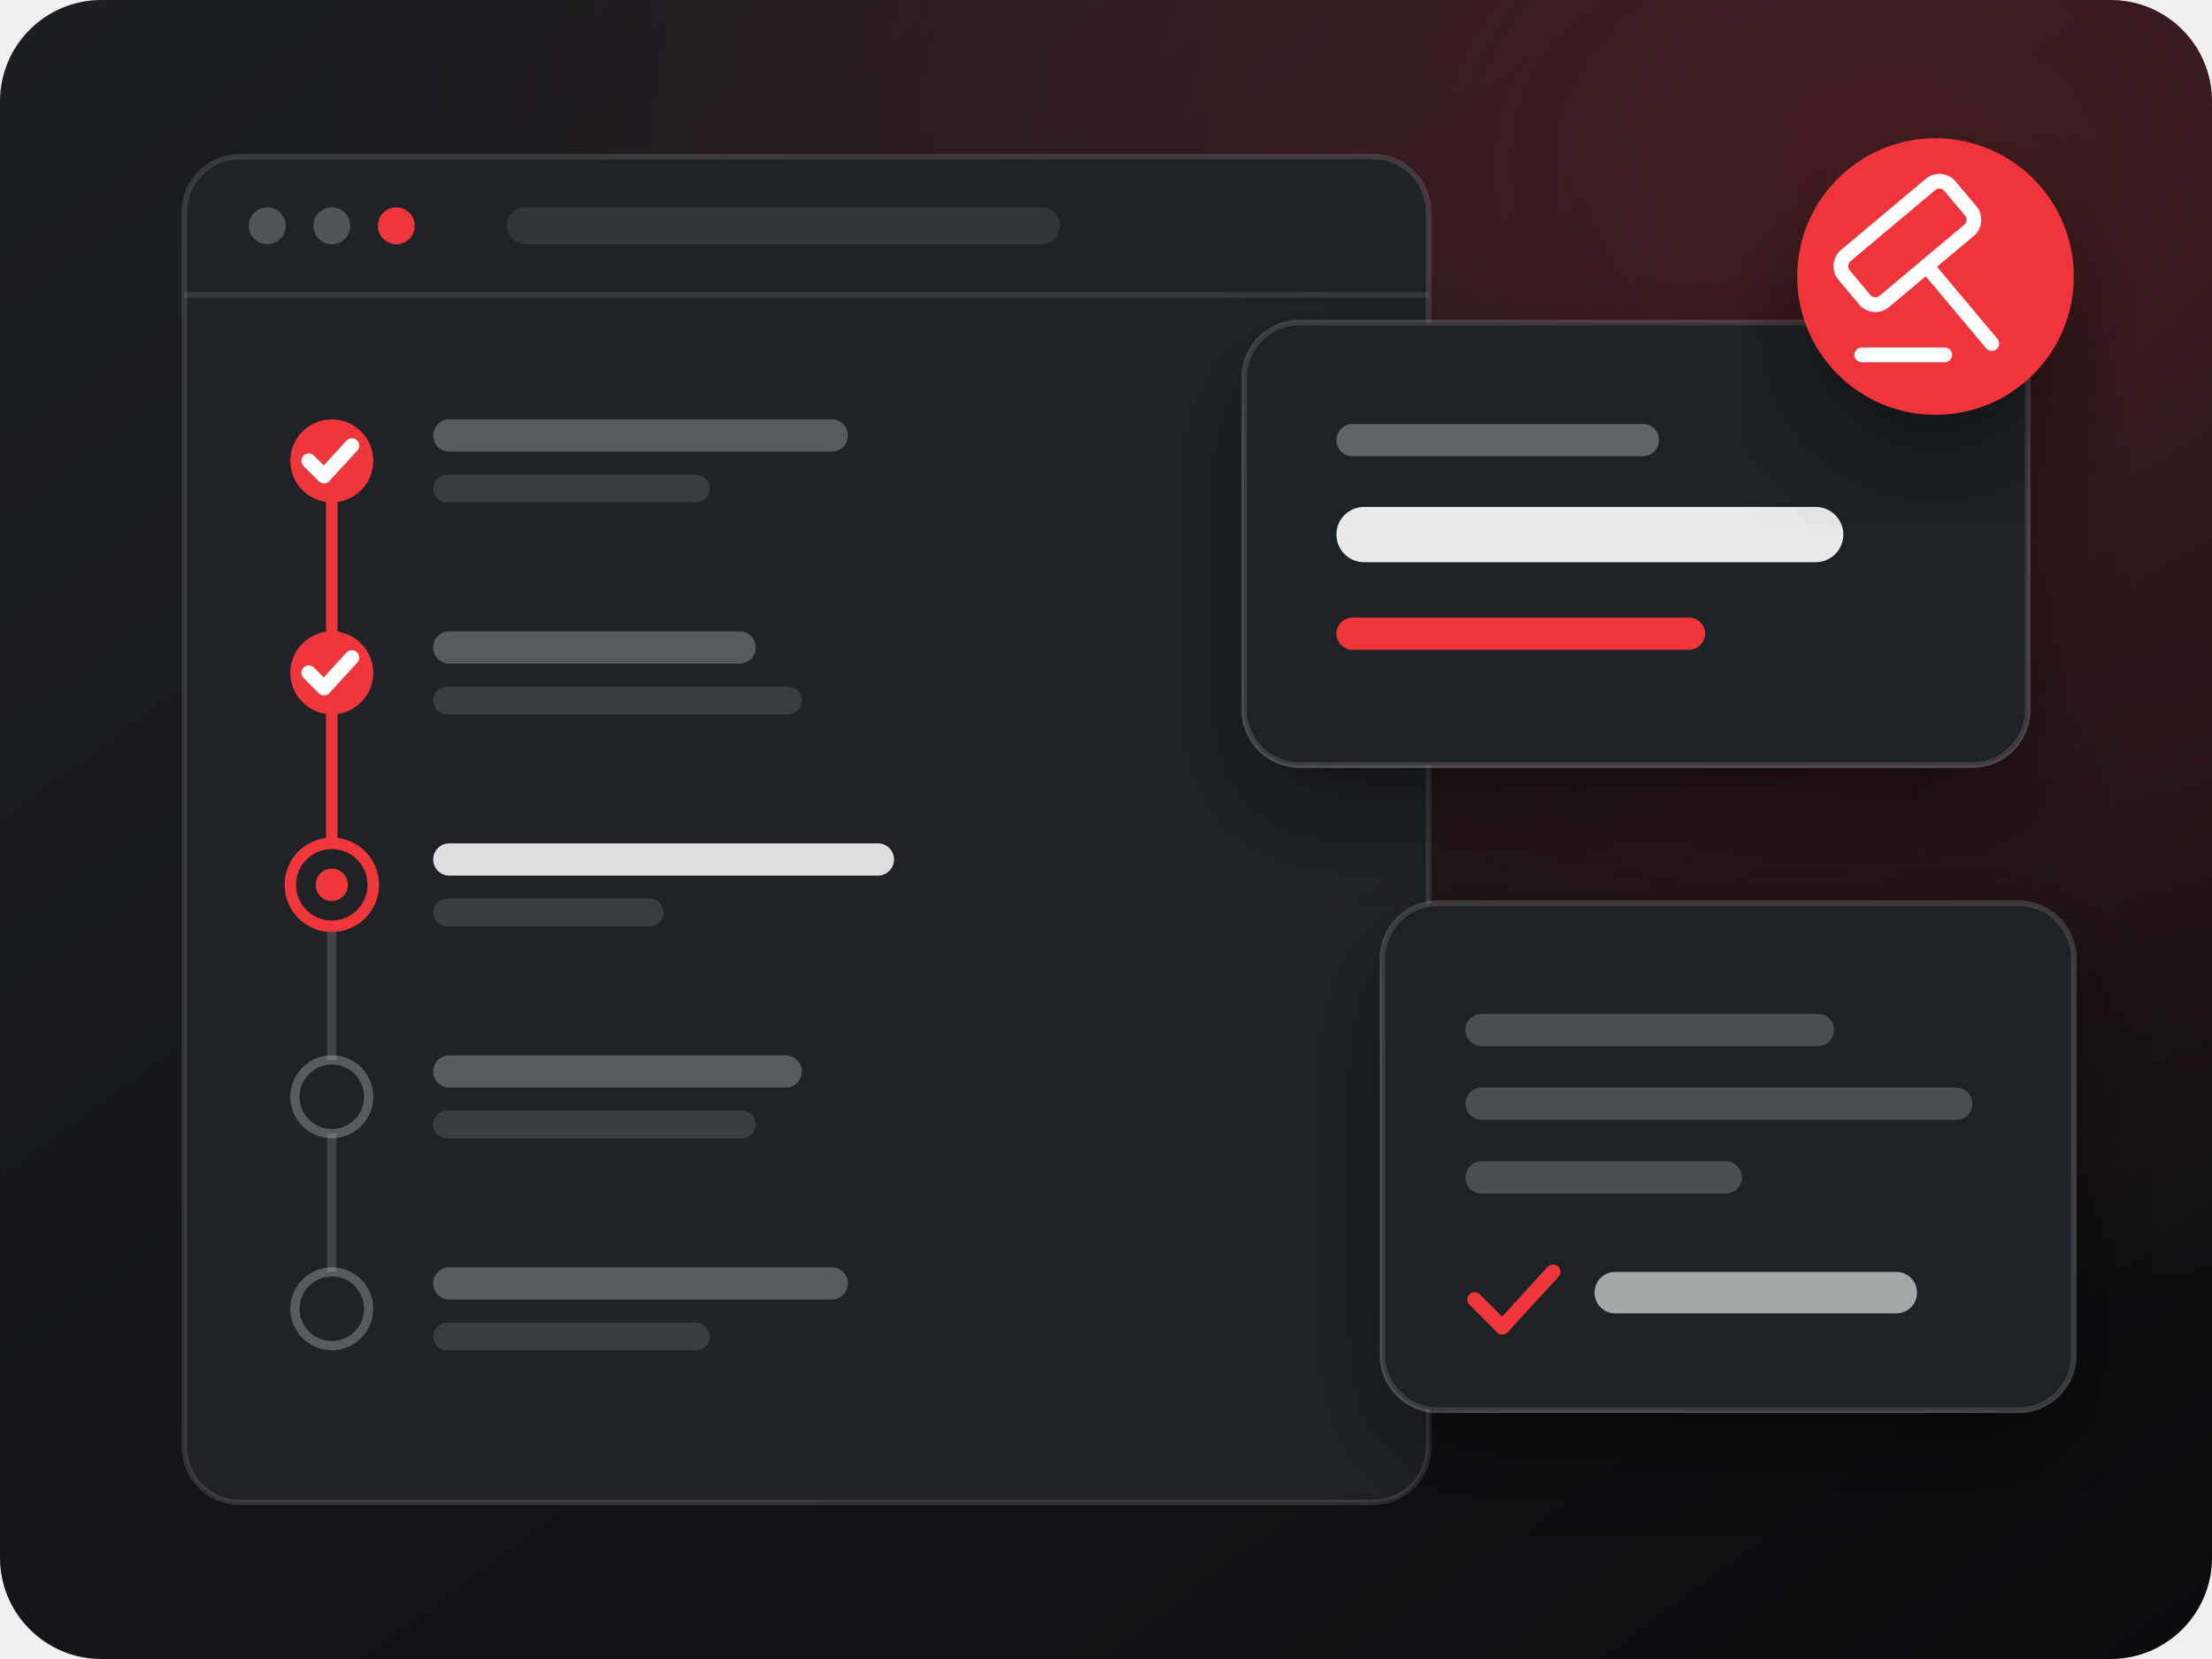
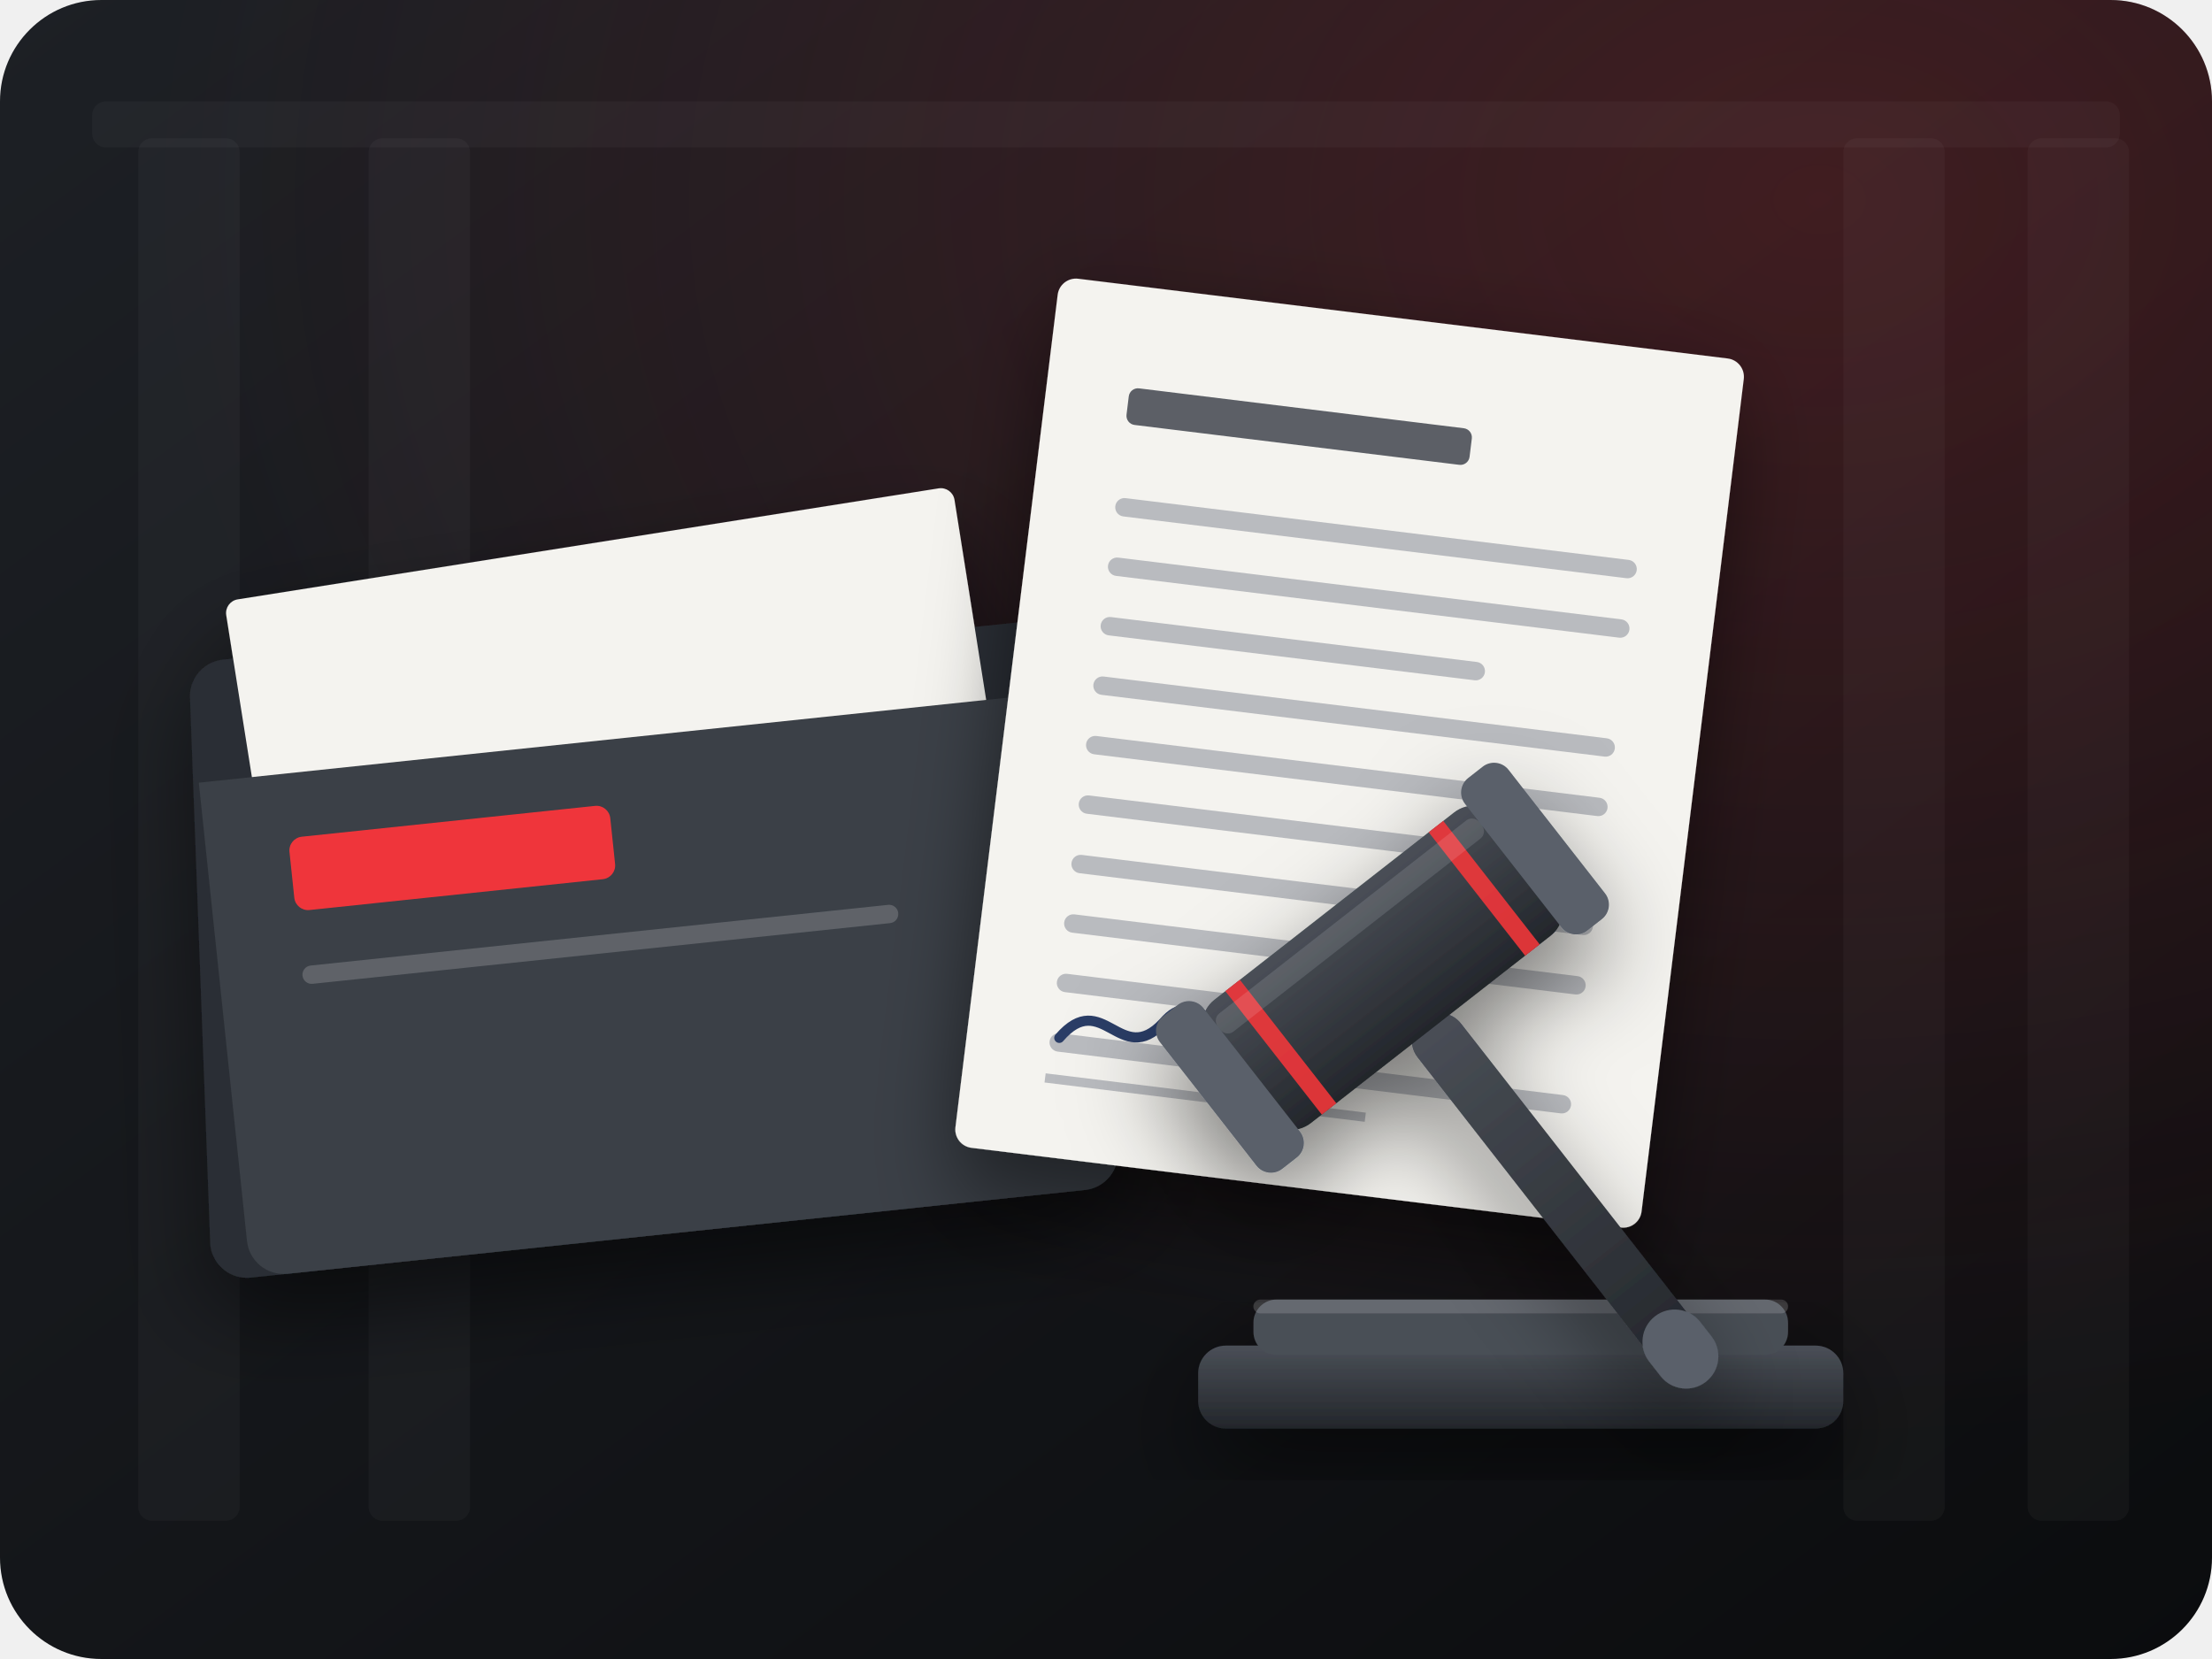
<svg xmlns="http://www.w3.org/2000/svg" viewBox="0 0 480 360" role="img" aria-labelledby="t">
  <defs>
    <linearGradient id="bg" x1="0" y1="0" x2="1" y2="1">
-       <stop offset="0" stop-color="#1B1E23" />
+       <stop offset="0" stop-color="#1D2025" />
      <stop offset="1" stop-color="#0B0C0E" />
    </linearGradient>
-     <linearGradient id="area" x1="0" y1="0" x2="0" y2="1">
-       <stop offset="0" stop-color="#EF363A" stop-opacity=".35" />
-       <stop offset="1" stop-color="#EF363A" stop-opacity="0" />
-     </linearGradient>
-     <radialGradient id="glow" cx=".85" cy=".1" r=".7">
-       <stop offset="0" stop-color="#EF363A" stop-opacity=".22" />
+     <radialGradient id="glow" cx=".82" cy=".12" r=".75">
+       <stop offset="0" stop-color="#EF363A" stop-opacity=".2" />
      <stop offset="1" stop-color="#EF363A" stop-opacity="0" />
    </radialGradient>
-     <filter id="sh" x="-20%" y="-20%" width="140%" height="160%">
-       <feDropShadow dx="0" dy="10" stdDeviation="12" flood-color="#000" flood-opacity=".45" />
+     <linearGradient id="wood" x1="0" y1="0" x2="0" y2="1">
+       <stop offset="0" stop-color="#4A4F57" />
+       <stop offset="1" stop-color="#23262B" />
+     </linearGradient>
+     <linearGradient id="metal" x1="0" y1="0" x2="1" y2="1">
+       <stop offset="0" stop-color="#F2F2F0" />
+       <stop offset="1" stop-color="#A9ACB1" />
+     </linearGradient>
+     <linearGradient id="redg" x1="0" y1="0" x2="0" y2="1">
+       <stop offset="0" stop-color="#F45155" />
+       <stop offset="1" stop-color="#B3141A" />
+     </linearGradient>
+     <filter id="sh" x="-30%" y="-30%" width="160%" height="170%">
+       <feDropShadow dx="0" dy="9" stdDeviation="10" flood-color="#000" flood-opacity=".5" />
    </filter>
  </defs>
  <rect width="480" height="360" rx="22" fill="url(#bg)" />
  <rect width="480" height="360" rx="22" fill="url(#glow)" />
-   <g stroke-width="1.2">
-     <rect x="40" y="34" width="270" height="292" rx="12" fill="#1F2328" stroke="rgba(255,255,255,0.12)" />
-     <path d="M40 64h270" stroke="rgba(255,255,255,0.1)" />
-     <circle cx="58" cy="49" r="4" fill="rgba(255,255,255,0.22)" />
-     <circle cx="72" cy="49" r="4" fill="rgba(255,255,255,0.22)" />
-     <circle cx="86" cy="49" r="4" fill="#EF363A" />
-     <rect x="110" y="45" width="120" height="8" rx="4.0" fill="rgba(255,255,255,0.08)" />
-     <path d="M72 100v184" stroke="rgba(255,255,255,0.15)" stroke-width="2" />
-     <path d="M72 100v92" stroke="#EF363A" stroke-width="2.5" />
-     <circle cx="72" cy="100" r="9" fill="#EF363A" />
-     <path d="M67 100 l3.3 3.3 l6.05 -6.6" fill="none" stroke="#fff" stroke-width="3.2" stroke-linecap="round" stroke-linejoin="round" />
-     <rect x="94" y="91" width="90" height="7" rx="3.5" fill="rgba(255,255,255,0.25)" />
-     <rect x="94" y="103" width="60" height="6" rx="3.0" fill="rgba(255,255,255,0.12)" />
-     <circle cx="72" cy="146" r="9" fill="#EF363A" />
-     <path d="M67 146 l3.3 3.3 l6.05 -6.6" fill="none" stroke="#fff" stroke-width="3.2" stroke-linecap="round" stroke-linejoin="round" />
-     <rect x="94" y="137" width="70" height="7" rx="3.5" fill="rgba(255,255,255,0.25)" />
-     <rect x="94" y="149" width="80" height="6" rx="3.0" fill="rgba(255,255,255,0.12)" />
-     <circle cx="72" cy="192" r="9" fill="#1F2328" stroke="#EF363A" stroke-width="2.5" />
-     <circle cx="72" cy="192" r="3.5" fill="#EF363A" />
-     <rect x="94" y="183" width="100" height="7" rx="3.5" fill="rgba(255,255,255,0.85)" />
-     <rect x="94" y="195" width="50" height="6" rx="3.0" fill="rgba(255,255,255,0.12)" />
-     <circle cx="72" cy="238" r="8" fill="#1F2328" stroke="rgba(255,255,255,0.25)" stroke-width="2" />
-     <rect x="94" y="229" width="80" height="7" rx="3.5" fill="rgba(255,255,255,0.25)" />
-     <rect x="94" y="241" width="70" height="6" rx="3.0" fill="rgba(255,255,255,0.12)" />
-     <circle cx="72" cy="284" r="8" fill="#1F2328" stroke="rgba(255,255,255,0.25)" stroke-width="2" />
-     <rect x="94" y="275" width="90" height="7" rx="3.5" fill="rgba(255,255,255,0.25)" />
-     <rect x="94" y="287" width="60" height="6" rx="3.0" fill="rgba(255,255,255,0.12)" />
-     <rect x="270" y="70" width="170" height="96" rx="12" fill="#1F2328" stroke="rgba(255,255,255,0.12)" filter="url(#sh)" />
-     <rect x="290" y="92" width="70" height="7" rx="3.5" fill="rgba(255,255,255,0.3)" />
-     <rect x="290" y="110" width="110" height="12" rx="6.0" fill="rgba(255,255,255,0.9)" />
-     <rect x="290" y="134" width="80" height="7" rx="3.5" fill="#EF363A" />
-     <rect x="300" y="196" width="150" height="110" rx="12" fill="#1F2328" stroke="rgba(255,255,255,0.12)" filter="url(#sh)" />
-     <rect x="318" y="220" width="80" height="7" rx="3.5" fill="rgba(255,255,255,0.2)" />
-     <rect x="318" y="236" width="110" height="7" rx="3.5" fill="rgba(255,255,255,0.2)" />
-     <rect x="318" y="252" width="60" height="7" rx="3.5" fill="rgba(255,255,255,0.2)" />
-     <path d="M320 282 l6 6 l11 -12" fill="none" stroke="#EF363A" stroke-width="3.2" stroke-linecap="round" stroke-linejoin="round" />
-     <rect x="346" y="276" width="70" height="9" rx="4.5" fill="rgba(255,255,255,0.6)" />
-     <circle cx="420" cy="60" r="30" fill="#EF363A" filter="url(#sh)" />
-     <g transform="translate(420 60)" fill="none" stroke="#fff" stroke-width="3.2" stroke-linecap="round" stroke-linejoin="round">
-       <g transform="rotate(-40)">
-         <rect x="-15" y="-16" width="30" height="13" rx="3" />
-         <path d="M0 -3v22" />
-       </g>
-       <path d="M-16 17h18" />
+   <rect x="30" y="30" width="22" height="300" rx="3" fill="rgba(255,255,255,.035)" />
+   <rect x="80" y="30" width="22" height="300" rx="3" fill="rgba(255,255,255,.035)" />
+   <rect x="400" y="30" width="22" height="300" rx="3" fill="rgba(255,255,255,.035)" />
+   <rect x="440" y="30" width="22" height="300" rx="3" fill="rgba(255,255,255,.035)" />
+   <rect x="20" y="22" width="440" height="10" rx="3" fill="rgba(255,255,255,.035)" />
+   <g transform="translate(40 140) rotate(-6) scale(1)" filter="url(#sh)">
+     <path d="M0 12 a8 8 0 0 1 8 -8 h44 l10 10 h120 a8 8 0 0 1 8 8 v108 a8 8 0 0 1 -8 8 h-182 a8 8 0 0 1 -8 -8z" fill="#2A2E34" />
+     <rect x="10" y="-8" width="160" height="110" rx="3" fill="#F4F3EF" transform="rotate(-3)" />
+     <path d="M0 30 h190 v100 a8 8 0 0 1 -8 8 h-174 a8 8 0 0 1 -8 -8z" fill="#3A3F46" />
+     <rect x="18" y="44" width="70" height="16" rx="3" fill="#EF363A" />
+     <rect x="18" y="72" width="130" height="4" rx="2" fill="rgba(255,255,255,.18)" />
+   </g>
+   <g transform="translate(230 60) rotate(7) scale(1)" filter="url(#sh)">
+     <rect width="150" height="190" rx="4" fill="#F4F3EF" />
+     <rect x="18" y="22" width="75" height="8" rx="2" fill="#5B5F66" />
+     <rect x="18" y="46" width="114" height="4" rx="2" fill="#B9BBBF" />
+     <rect x="18" y="59" width="114" height="4" rx="2" fill="#B9BBBF" />
+     <rect x="18" y="72" width="84" height="4" rx="2" fill="#B9BBBF" />
+     <rect x="18" y="85" width="114" height="4" rx="2" fill="#B9BBBF" />
+     <rect x="18" y="98" width="114" height="4" rx="2" fill="#B9BBBF" />
+     <rect x="18" y="111" width="84" height="4" rx="2" fill="#B9BBBF" />
+     <rect x="18" y="124" width="114" height="4" rx="2" fill="#B9BBBF" />
+     <rect x="18" y="137" width="114" height="4" rx="2" fill="#B9BBBF" />
+     <rect x="18" y="150" width="84" height="4" rx="2" fill="#B9BBBF" />
+     <rect x="18" y="163" width="114" height="4" rx="2" fill="#B9BBBF" />
+     <path d="M20 164c8 -12 14 5 22 -6c6 -9 11 3 20 -3" fill="none" stroke="#2C3E66" stroke-width="2.2" stroke-linecap="round" />
+     <rect x="18" y="172" width="70" height="2" fill="#B9BBBF" />
+   </g>
+   <g transform="translate(330 292) rotate(0) scale(1)" filter="url(#sh)">
+     <rect x="-70.0" y="0" width="140" height="18" rx="6" fill="url(#wood)" />
+     <rect x="-58.0" y="-10" width="116" height="12" rx="5" fill="#4A4F57" />
+     <rect x="-58.0" y="-10" width="116" height="3" rx="1.5" fill="rgba(255,255,255,.15)" />
+   </g>
+   <g transform="translate(300 210) rotate(0) scale(1)" filter="url(#sh)">
+     <g transform="rotate(-38)">
+       <rect x="-6" y="14" width="12" height="96" rx="6" fill="url(#wood)" />
+       <rect x="-7" y="96" width="14" height="18" rx="7" fill="#5A606A" />
+       <rect x="-40" y="-17" width="80" height="34" rx="7" fill="url(#wood)" />
+       <rect x="-48" y="-21" width="12" height="42" rx="4" fill="#5A606A" />
+       <rect x="36" y="-21" width="12" height="42" rx="4" fill="#5A606A" />
+       <rect x="-30" y="-17" width="4" height="34" fill="#EF363A" opacity=".9" />
+       <rect x="26" y="-17" width="4" height="34" fill="#EF363A" opacity=".9" />
+       <rect x="-36" y="-14" width="72" height="5" rx="2" fill="rgba(255,255,255,.12)" />
    </g>
  </g>
</svg>
